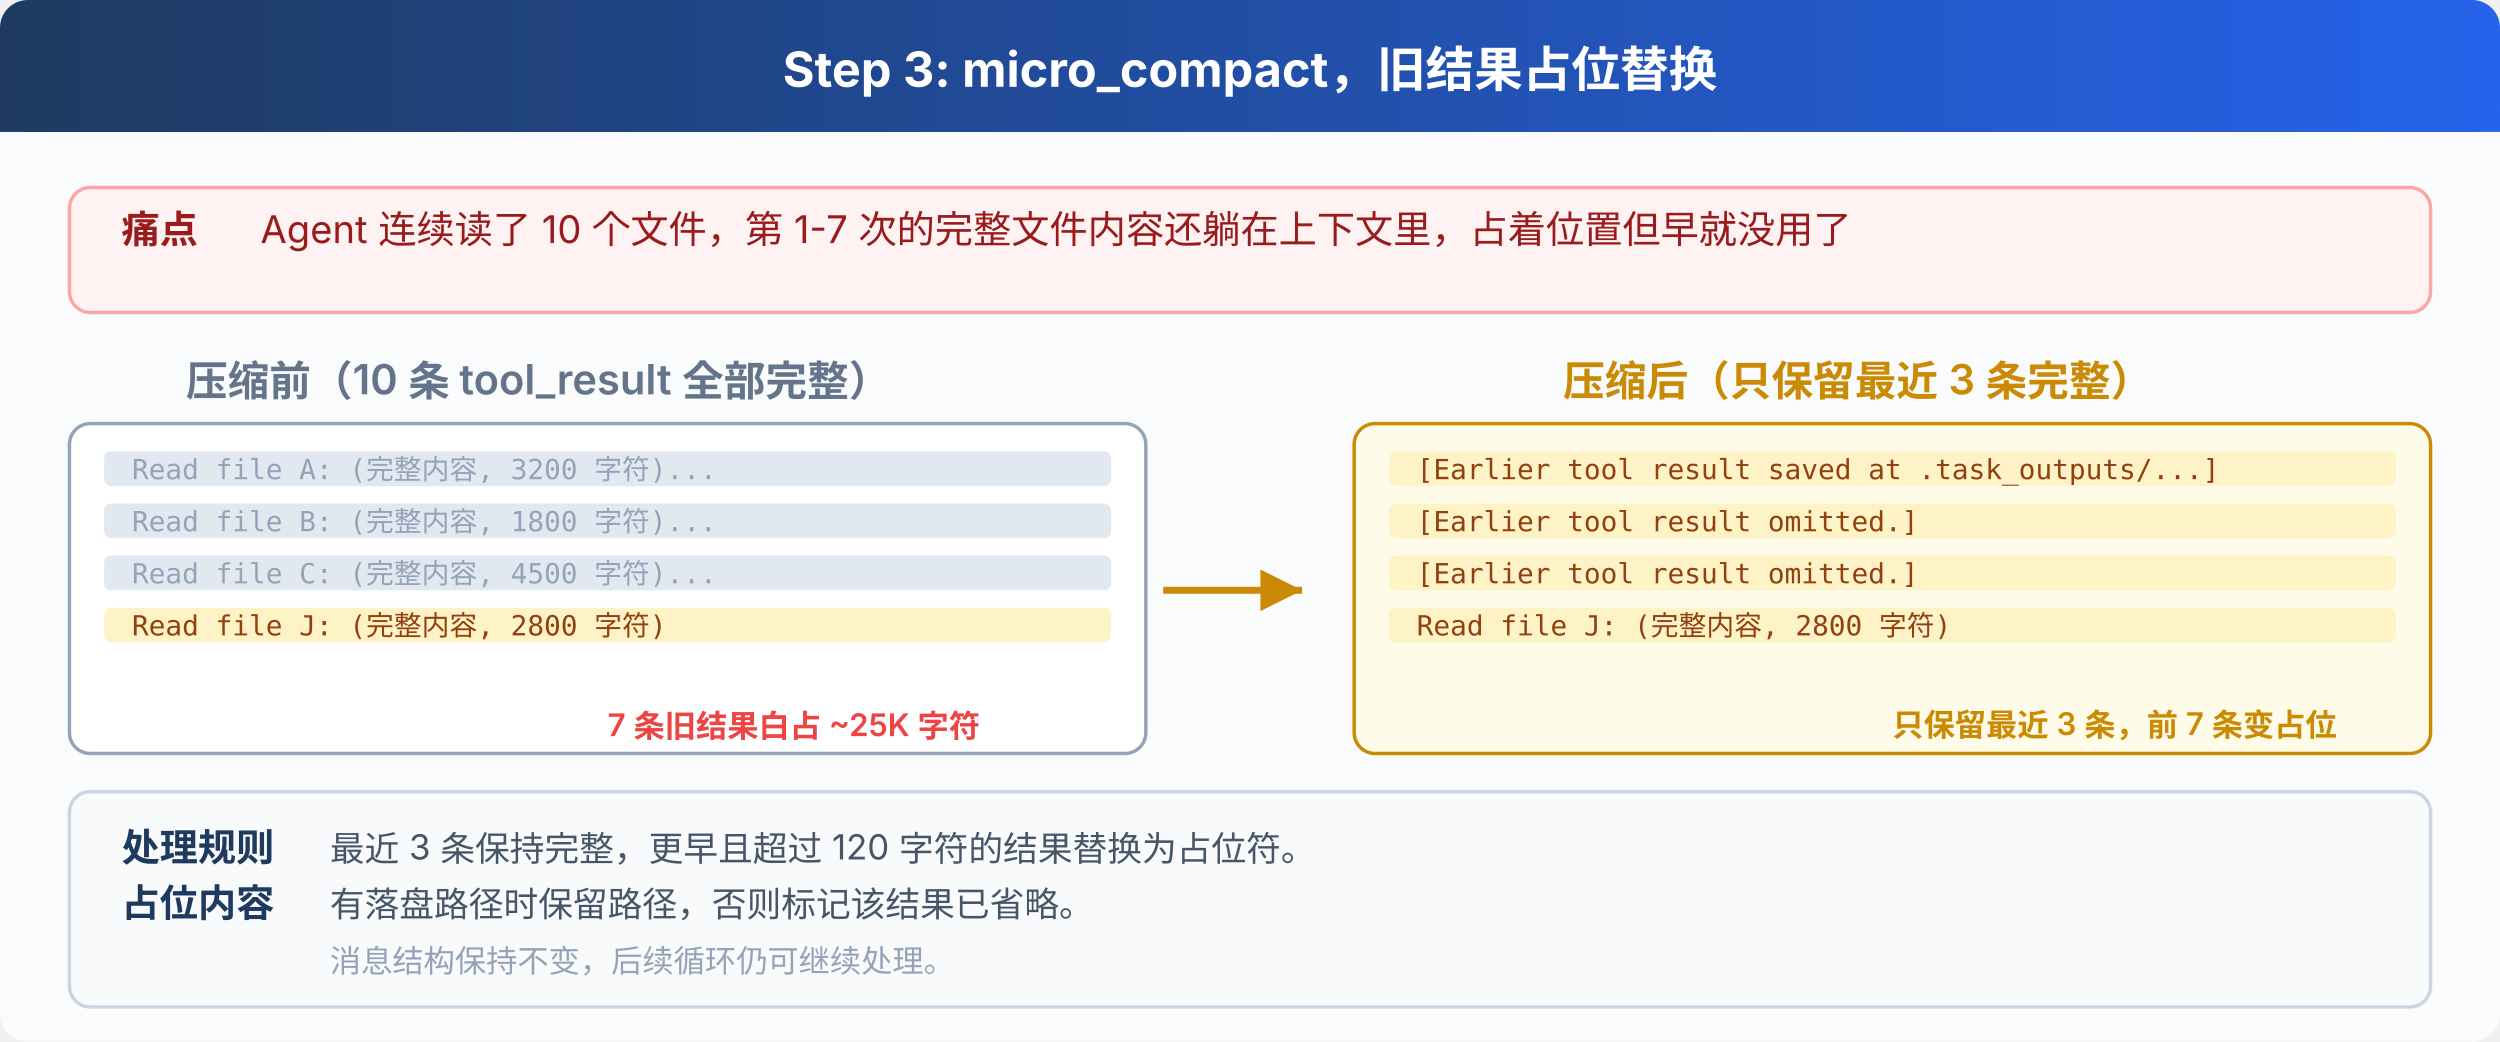
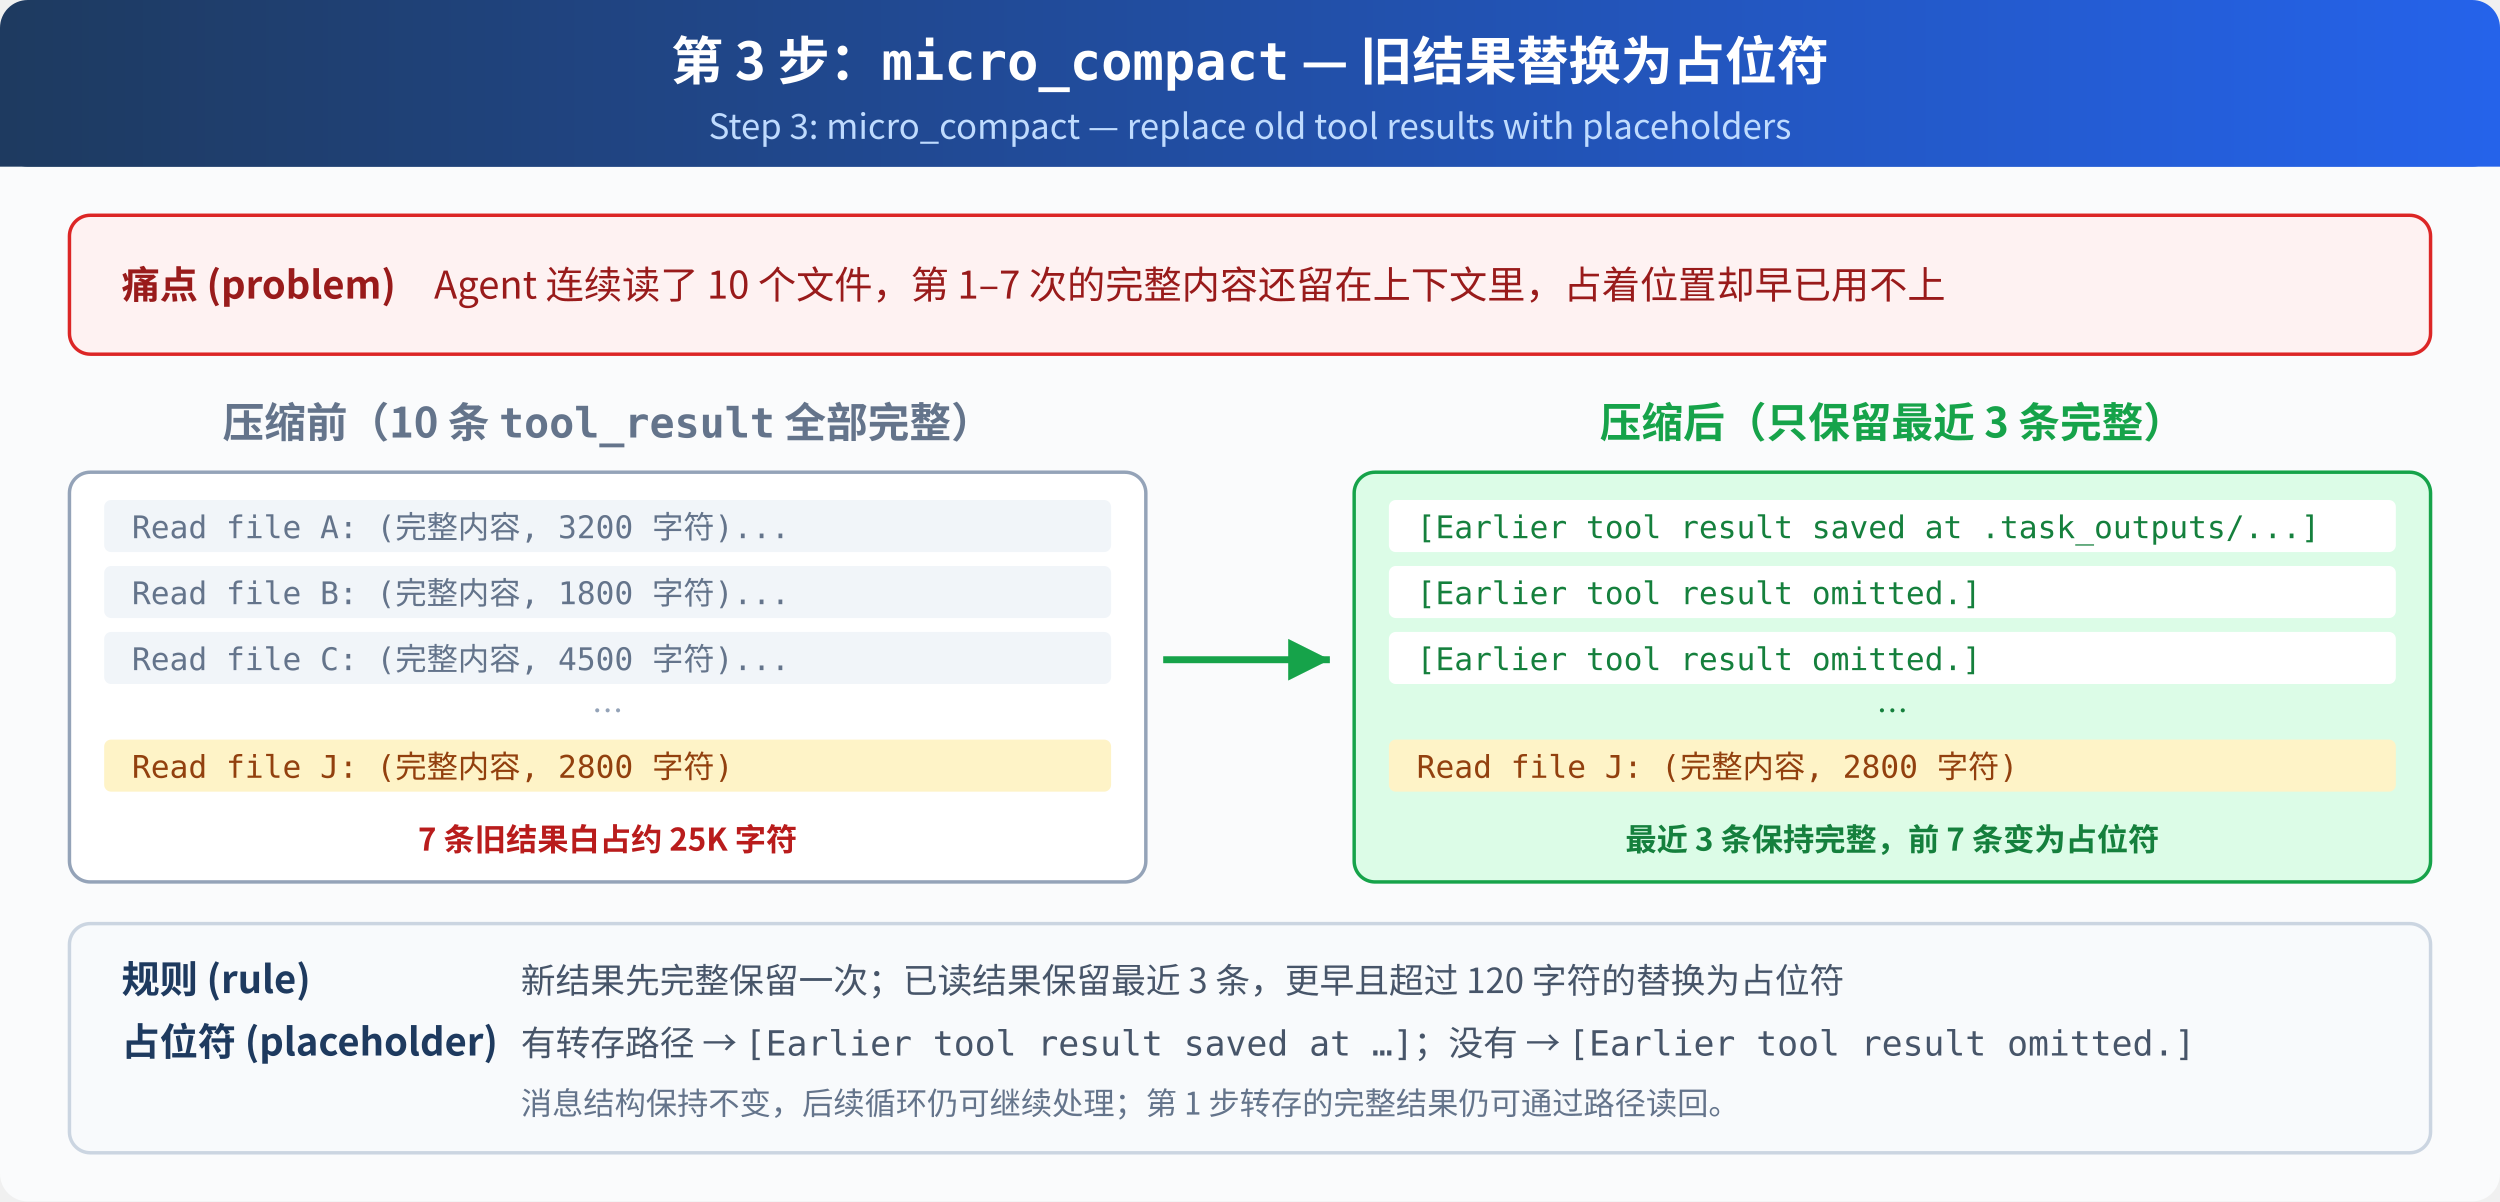
- <svg xmlns="http://www.w3.org/2000/svg" viewBox="0 0 720 300" font-family="system-ui, -apple-system, sans-serif">
+ <svg xmlns="http://www.w3.org/2000/svg" viewBox="0 0 720 346" font-family="'PingFang SC', 'Noto Sans CJK SC', 'Microsoft YaHei', system-ui, -apple-system, sans-serif">
  <defs>
+     <marker id="arrow-green" viewBox="0 0 10 10" refX="10" refY="5" markerWidth="6" markerHeight="6" orient="auto-start-reverse">
+       <path d="M 0 0 L 10 5 L 0 10 z" fill="#16a34a" />
+     </marker>
    <linearGradient id="header" x1="0" y1="0" x2="1" y2="0">
      <stop offset="0%" stop-color="#1e3a5f" />
      <stop offset="100%" stop-color="#2563eb" />
    </linearGradient>
-     <marker id="arrow" viewBox="0 0 10 10" refX="10" refY="5" markerWidth="6" markerHeight="6" orient="auto-start-reverse">
-       <path d="M 0 0 L 10 5 L 0 10 z" fill="#ca8a04" />
-     </marker>
  </defs>
-   <rect width="720" height="300" fill="#fafbfc" rx="8" />
-   <rect x="0" y="0" width="720" height="38" fill="url(#header)" rx="8" />
-   <rect x="0" y="30" width="720" height="8" fill="url(#header)" />
-   <text x="360" y="25" fill="#fff" font-size="14" font-weight="700" text-anchor="middle">Step 3: micro_compact，旧结果占位替换</text>
-   <rect x="20" y="54" width="680" height="36" rx="6" fill="#fef2f2" stroke="#fca5a5" stroke-width="1" />
-   <text x="35" y="70" fill="#991b1b" font-size="11" font-weight="600">痛点</text>
-   <text x="75" y="70" fill="#991b1b" font-size="11">Agent 连续读了 10 个文件，第 1-7 次的完整文件内容还躺在上下文里，占着位置但早就没用了</text>
-   <text x="155" y="114" fill="#64748b" font-size="12" font-weight="600" text-anchor="middle">压缩前（10 条 tool_result 全部完整）</text>
-   <rect x="20" y="122" width="310" height="95" rx="6" fill="#fff" stroke="#94a3b8" stroke-width="1" />
-   <rect x="30" y="130" width="290" height="10" rx="2" fill="#e2e8f0" />
-   <text x="38" y="138" fill="#94a3b8" font-size="8" font-family="monospace">Read file A: (完整内容, 3200 字符)...</text>
-   <rect x="30" y="145" width="290" height="10" rx="2" fill="#e2e8f0" />
-   <text x="38" y="153" fill="#94a3b8" font-size="8" font-family="monospace">Read file B: (完整内容, 1800 字符)...</text>
-   <rect x="30" y="160" width="290" height="10" rx="2" fill="#e2e8f0" />
-   <text x="38" y="168" fill="#94a3b8" font-size="8" font-family="monospace">Read file C: (完整内容, 4500 字符)...</text>
-   <rect x="30" y="175" width="290" height="10" rx="2" fill="#fef3c7" />
-   <text x="38" y="183" fill="#92400e" font-size="8" font-family="monospace">Read file J: (完整内容, 2800 字符)</text>
-   <text x="175" y="212" fill="#ef4444" font-size="9" font-weight="600">7 条旧结果白占 ~25K 字符</text>
-   <line x1="335" y1="170" x2="375" y2="170" stroke="#ca8a04" stroke-width="2" marker-end="url(#arrow)" />
-   <text x="535" y="114" fill="#ca8a04" font-size="12" font-weight="600" text-anchor="middle">压缩后（只保留最近 3 条完整）</text>
-   <rect x="390" y="122" width="310" height="95" rx="6" fill="#fefce8" stroke="#ca8a04" stroke-width="1" />
-   <rect x="400" y="130" width="290" height="10" rx="2" fill="#fef3c7" />
-   <text x="408" y="138" fill="#92400e" font-size="8" font-family="monospace">[Earlier tool result saved at .task_outputs/...]</text>
-   <rect x="400" y="145" width="290" height="10" rx="2" fill="#fef3c7" />
-   <text x="408" y="153" fill="#92400e" font-size="8" font-family="monospace">[Earlier tool result omitted.]</text>
-   <rect x="400" y="160" width="290" height="10" rx="2" fill="#fef3c7" />
-   <text x="408" y="168" fill="#92400e" font-size="8" font-family="monospace">[Earlier tool result omitted.]</text>
-   <rect x="400" y="175" width="290" height="10" rx="2" fill="#fef3c7" />
-   <text x="408" y="183" fill="#92400e" font-size="8" font-family="monospace">Read file J: (完整内容, 2800 字符)</text>
-   <text x="545" y="212" fill="#ca8a04" font-size="9" font-weight="600">只保留最近 3 条，前 7 条变占位</text>
-   <rect x="20" y="228" width="680" height="62" rx="6" fill="#f8fafc" stroke="#cbd5e1" stroke-width="1" />
-   <text x="35" y="248" fill="#1e3a5f" font-size="11" font-weight="600">处理规则</text>
-   <text x="95" y="248" fill="#475569" font-size="10">最近 3 条保持完整，更早且超过 120 字符的结果替换为占位符。</text>
-   <text x="35" y="264" fill="#1e3a5f" font-size="11" font-weight="600">占位内容</text>
-   <text x="95" y="264" fill="#475569" font-size="10">有落盘路径时保留路径，否则标记该结果已省略。</text>
-   <text x="95" y="280" fill="#94a3b8" font-size="9">消息结构保持不变，后续循环仍可继续处理。</text>
+   <rect width="720" height="346" fill="#fafbfc" rx="8" />
+   <rect x="0" y="0" width="720" height="48" fill="url(#header)" rx="8" />
+   <rect x="0" y="40" width="720" height="8" fill="url(#header)" />
+   <text x="360" y="23" fill="#ffffff" font-size="15" font-weight="700" text-anchor="middle">第 3 步：<tspan font-family="ui-monospace, 'SF Mono', Menlo, Consolas, monospace">micro_compact</tspan> — 旧结果替换为占位符</text>
+   <text x="360" y="40" fill="#bfdbfe" font-size="10" text-anchor="middle">Step 3: micro_compact — replace old tool results with placeholders</text>
+   <rect x="20" y="62" width="680" height="40" rx="6" fill="#fef2f2" stroke="#dc2626" stroke-width="1" />
+   <text x="35" y="86" fill="#991b1b" font-size="11" font-weight="600">痛点 (problem)</text>
+   <text x="125" y="86" fill="#991b1b" font-size="11">Agent 连续读了 10 个文件，第 1–7 次的完整内容还留在上下文里，占着位置却早已用不上</text>
+   <text x="175" y="126" fill="#64748b" font-size="12" font-weight="600" text-anchor="middle">压缩前（10 条 <tspan font-family="ui-monospace, 'SF Mono', Menlo, Consolas, monospace">tool_result</tspan> 全部完整）</text>
+   <rect x="20" y="136" width="310" height="118" rx="6" fill="#ffffff" stroke="#94a3b8" stroke-width="1" />
+   <rect x="30" y="144" width="290" height="15" rx="2" fill="#f1f5f9" />
+   <text x="38" y="155" fill="#64748b" font-size="9" font-family="ui-monospace, 'SF Mono', Menlo, Consolas, monospace">Read file A: (完整内容, 3200 字符)...</text>
+   <rect x="30" y="163" width="290" height="15" rx="2" fill="#f1f5f9" />
+   <text x="38" y="174" fill="#64748b" font-size="9" font-family="ui-monospace, 'SF Mono', Menlo, Consolas, monospace">Read file B: (完整内容, 1800 字符)...</text>
+   <rect x="30" y="182" width="290" height="15" rx="2" fill="#f1f5f9" />
+   <text x="38" y="193" fill="#64748b" font-size="9" font-family="ui-monospace, 'SF Mono', Menlo, Consolas, monospace">Read file C: (完整内容, 4500 字符)...</text>
+   <text x="175" y="208" fill="#94a3b8" font-size="9" text-anchor="middle">⋯</text>
+   <rect x="30" y="213" width="290" height="15" rx="2" fill="#fef3c7" />
+   <text x="38" y="224" fill="#92400e" font-size="9" font-family="ui-monospace, 'SF Mono', Menlo, Consolas, monospace">Read file J: (完整内容, 2800 字符)</text>
+   <text x="175" y="245" fill="#b91c1c" font-size="9" font-weight="600" text-anchor="middle">7 条旧结果白占约 25K 字符</text>
+   <line x1="335" y1="190" x2="383" y2="190" stroke="#16a34a" stroke-width="2" marker-end="url(#arrow-green)" />
+   <text x="545" y="126" fill="#16a34a" font-size="12" font-weight="600" text-anchor="middle">压缩后（只保留最近 3 条完整）</text>
+   <rect x="390" y="136" width="310" height="118" rx="6" fill="#dcfce7" stroke="#16a34a" stroke-width="1" />
+   <rect x="400" y="144" width="290" height="15" rx="2" fill="#ffffff" />
+   <text x="408" y="155" fill="#15803d" font-size="9" font-family="ui-monospace, 'SF Mono', Menlo, Consolas, monospace">[Earlier tool result saved at .task_outputs/...]</text>
+   <rect x="400" y="163" width="290" height="15" rx="2" fill="#ffffff" />
+   <text x="408" y="174" fill="#15803d" font-size="9" font-family="ui-monospace, 'SF Mono', Menlo, Consolas, monospace">[Earlier tool result omitted.]</text>
+   <rect x="400" y="182" width="290" height="15" rx="2" fill="#ffffff" />
+   <text x="408" y="193" fill="#15803d" font-size="9" font-family="ui-monospace, 'SF Mono', Menlo, Consolas, monospace">[Earlier tool result omitted.]</text>
+   <text x="545" y="208" fill="#15803d" font-size="9" text-anchor="middle">⋯</text>
+   <rect x="400" y="213" width="290" height="15" rx="2" fill="#fef3c7" />
+   <text x="408" y="224" fill="#92400e" font-size="9" font-family="ui-monospace, 'SF Mono', Menlo, Consolas, monospace">Read file J: (完整内容, 2800 字符)</text>
+   <text x="545" y="245" fill="#15803d" font-size="9" font-weight="600" text-anchor="middle">最近 3 条保持完整，前 7 条变为占位符</text>
+   <rect x="20" y="266" width="680" height="66" rx="6" fill="#f8fafc" stroke="#cbd5e1" stroke-width="1" />
+   <text x="35" y="286" fill="#1e3a5f" font-size="11" font-weight="600">规则 (rule)</text>
+   <text x="150" y="286" fill="#475569" font-size="10">新结果先完整保留一次；已读结果保留最近 3 条，更早且超过 120 字符的替换为占位符</text>
+   <text x="35" y="304" fill="#1e3a5f" font-size="11" font-weight="600">占位符 (placeholder)</text>
+   <text x="150" y="304" fill="#475569" font-size="10">有转存路径 → <tspan font-family="ui-monospace, 'SF Mono', Menlo, Consolas, monospace">[Earlier tool result saved at …]</tspan>；没有 → <tspan font-family="ui-monospace, 'SF Mono', Menlo, Consolas, monospace">[Earlier tool result omitted.]</tspan>
+   </text>
+   <text x="150" y="321" fill="#64748b" font-size="9">消息结构保持不变，后续循环仍可继续处理；第 1 步转存的完整结果仍可通过路径读回。</text>
</svg>
